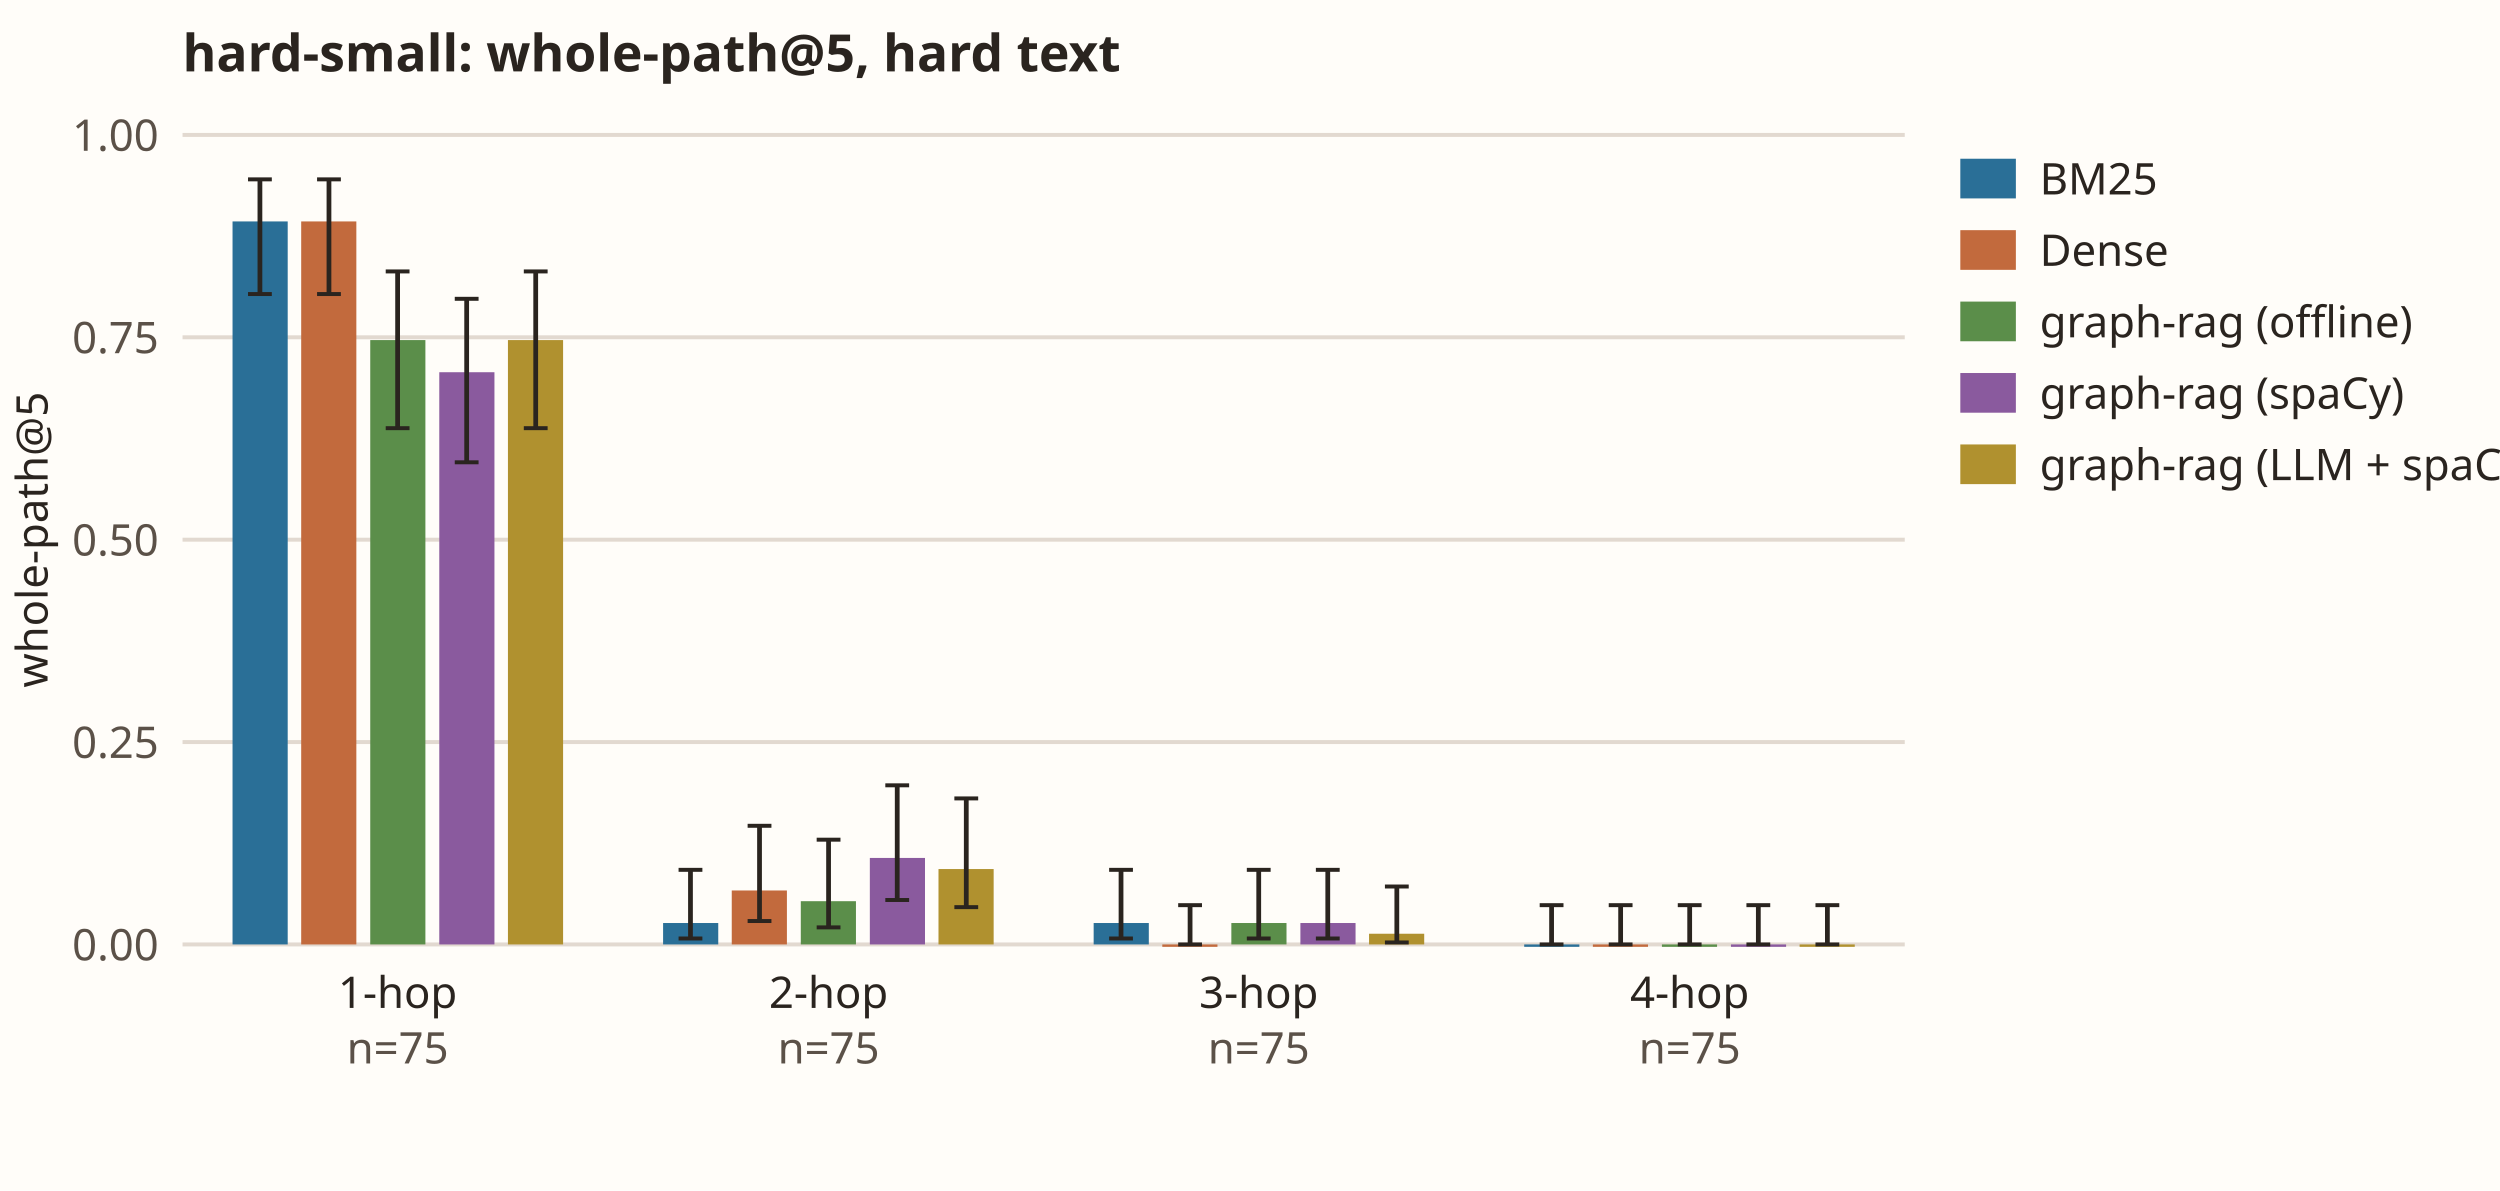
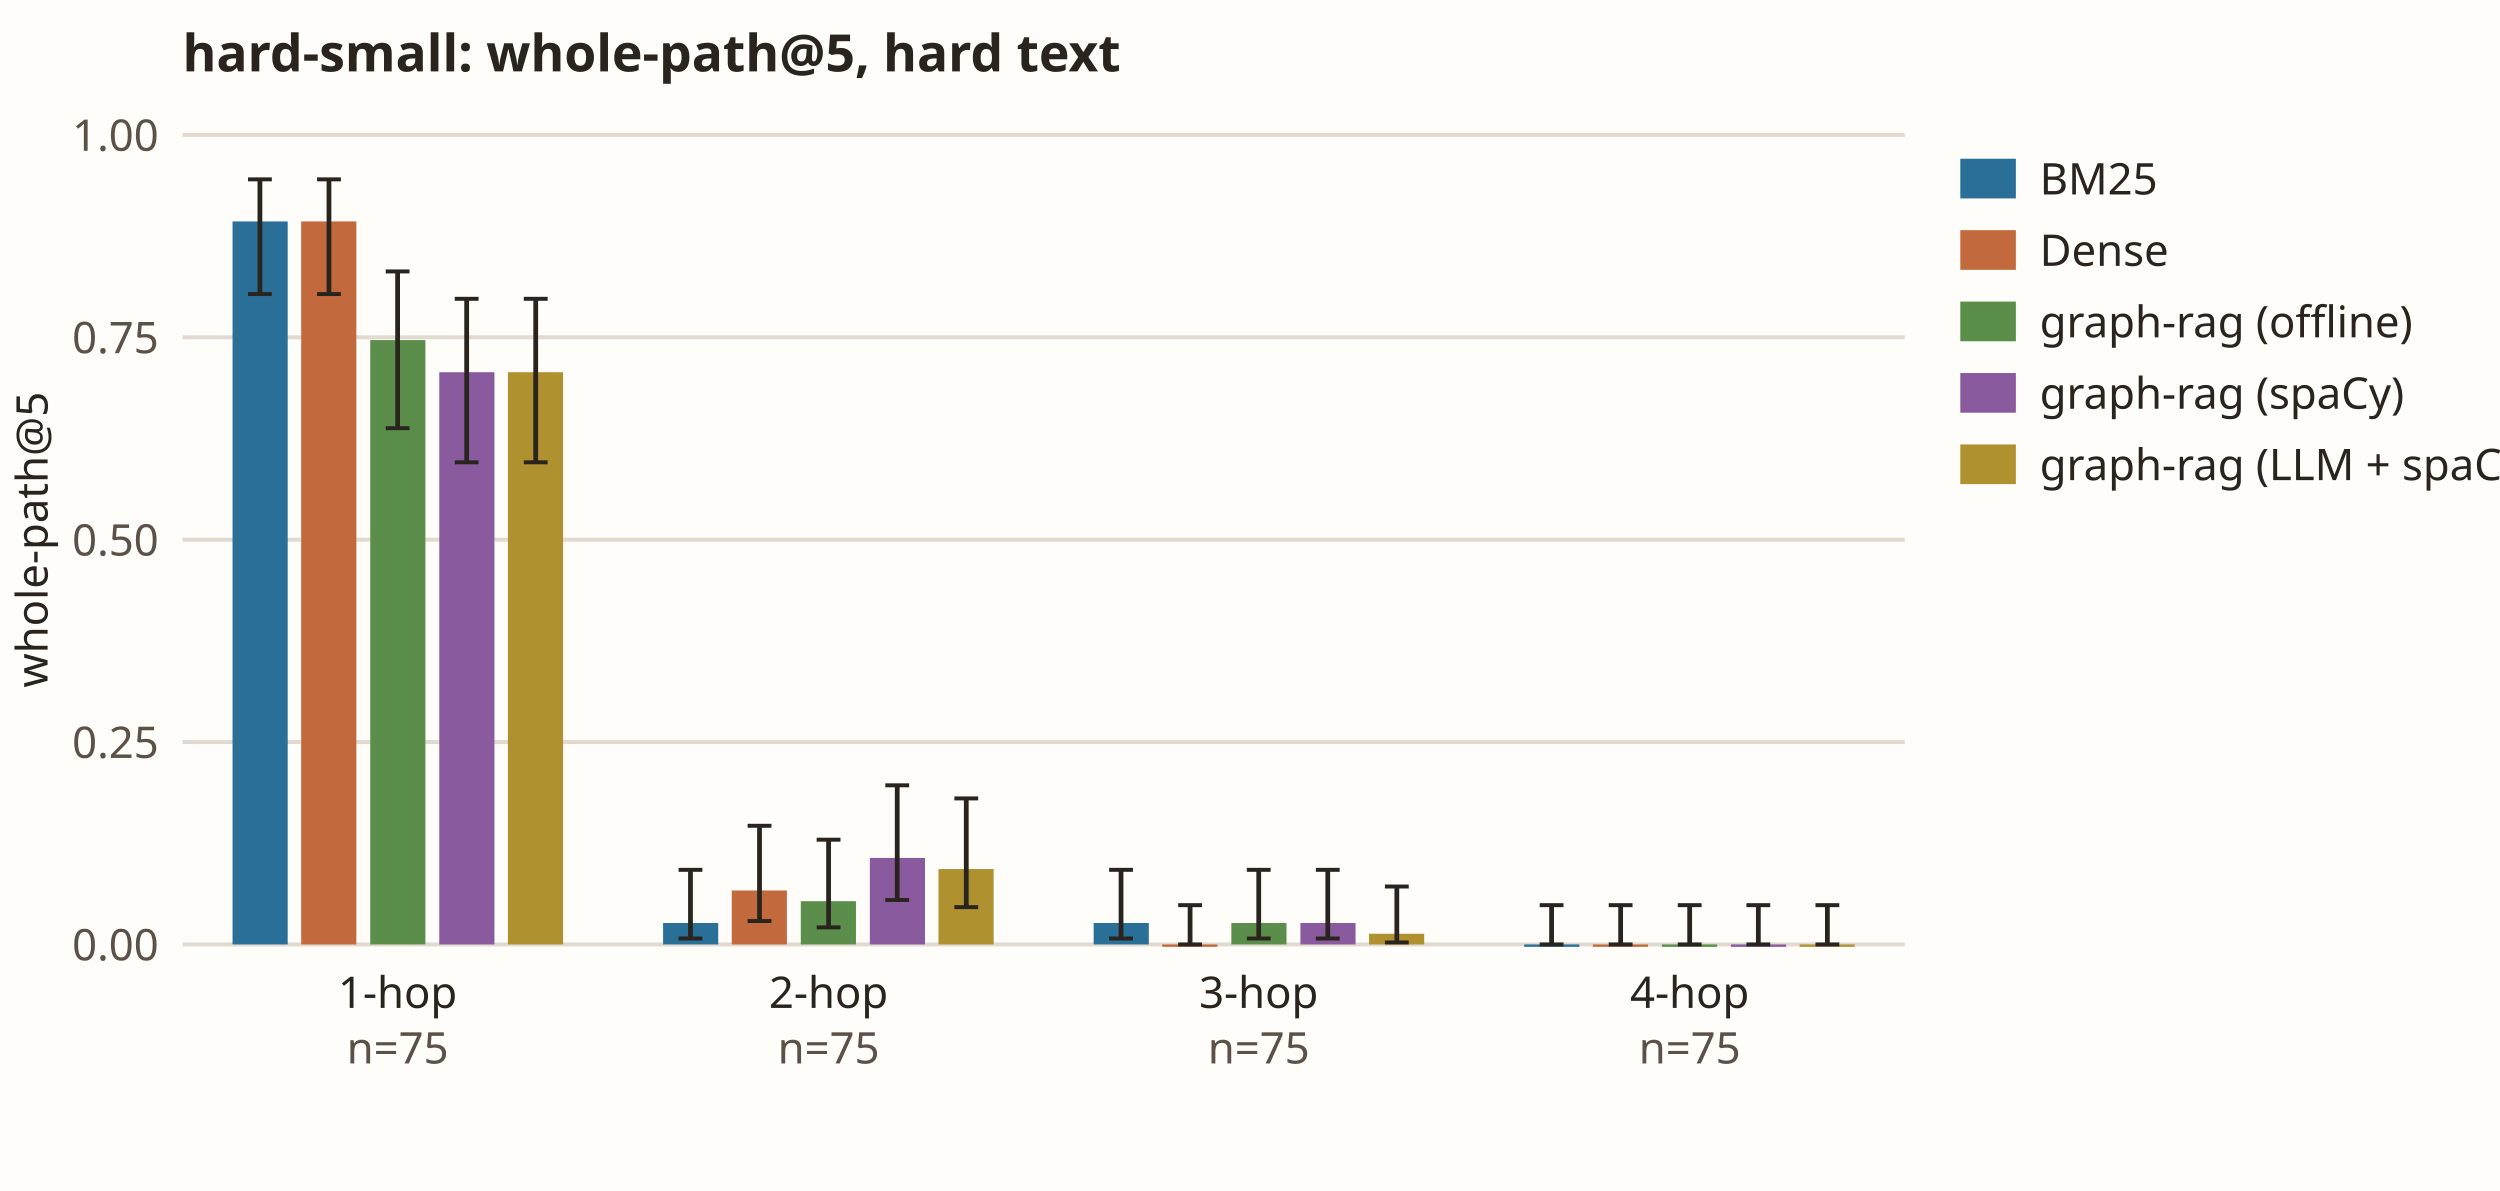
<svg xmlns="http://www.w3.org/2000/svg" viewBox="0 0 630 300" role="img" aria-label="hard-small: whole-path@5, hard text" font-family="sans-serif" font-size="11">
  <rect width="630" height="300" fill="#fffdf9" />
  <text x="46" y="18" fill="#2a241f" font-size="13" font-weight="bold">hard-small: whole-path@5, hard text</text>
  <line x1="46" x2="480" y1="238.0" y2="238.0" stroke="#e2d9d0" />
  <text x="40" y="242.0" text-anchor="end" fill="#5b5148">0.00</text>
  <line x1="46" x2="480" y1="187.0" y2="187.0" stroke="#e2d9d0" />
  <text x="40" y="191.0" text-anchor="end" fill="#5b5148">0.25</text>
  <line x1="46" x2="480" y1="136.0" y2="136.0" stroke="#e2d9d0" />
  <text x="40" y="140.0" text-anchor="end" fill="#5b5148">0.50</text>
  <line x1="46" x2="480" y1="85.0" y2="85.0" stroke="#e2d9d0" />
  <text x="40" y="89.0" text-anchor="end" fill="#5b5148">0.75</text>
  <line x1="46" x2="480" y1="34.0" y2="34.0" stroke="#e2d9d0" />
  <text x="40" y="38.0" text-anchor="end" fill="#5b5148">1.00</text>
  <text x="12" y="136.0" transform="rotate(-90 12 136.0)" text-anchor="middle" fill="#2a241f">whole-path@5</text>
  <text x="100.2" y="254" text-anchor="middle" fill="#2a241f">1-hop</text>
  <text x="100.2" y="268" text-anchor="middle" fill="#5b5148">n=75</text>
  <rect x="58.6" y="55.8" width="13.9" height="182.2" fill="#2a6f97" />
  <line x1="65.5" x2="65.5" y1="74.1" y2="45.2" stroke="#2a241f" stroke-width="1.2" />
  <line x1="62.5" x2="68.5" y1="45.2" y2="45.2" stroke="#2a241f" />
  <line x1="62.5" x2="68.5" y1="74.1" y2="74.1" stroke="#2a241f" />
  <rect x="75.9" y="55.8" width="13.9" height="182.2" fill="#c26a3d" />
  <line x1="82.9" x2="82.9" y1="74.1" y2="45.2" stroke="#2a241f" stroke-width="1.2" />
  <line x1="79.9" x2="85.9" y1="45.2" y2="45.2" stroke="#2a241f" />
  <line x1="79.9" x2="85.9" y1="74.1" y2="74.1" stroke="#2a241f" />
  <rect x="93.3" y="85.7" width="13.9" height="152.3" fill="#5b8e4a" />
  <line x1="100.2" x2="100.2" y1="107.9" y2="68.4" stroke="#2a241f" stroke-width="1.2" />
  <line x1="97.2" x2="103.2" y1="68.4" y2="68.4" stroke="#2a241f" />
  <line x1="97.2" x2="103.2" y1="107.9" y2="107.9" stroke="#2a241f" />
  <rect x="110.7" y="93.8" width="13.9" height="144.2" fill="#8a5a9e" />
  <line x1="117.6" x2="117.6" y1="116.5" y2="75.3" stroke="#2a241f" stroke-width="1.2" />
  <line x1="114.6" x2="120.6" y1="75.3" y2="75.3" stroke="#2a241f" />
  <line x1="114.6" x2="120.6" y1="116.5" y2="116.5" stroke="#2a241f" />
-   <rect x="128.0" y="85.7" width="13.9" height="152.3" fill="#b0912f" />
-   <line x1="135.0" x2="135.0" y1="107.9" y2="68.4" stroke="#2a241f" stroke-width="1.2" />
-   <line x1="132.0" x2="138.0" y1="68.4" y2="68.4" stroke="#2a241f" />
-   <line x1="132.0" x2="138.0" y1="107.9" y2="107.9" stroke="#2a241f" />
+   <rect x="128.0" y="93.8" width="13.9" height="144.2" fill="#b0912f" />
+   <line x1="135.0" x2="135.0" y1="116.5" y2="75.3" stroke="#2a241f" stroke-width="1.2" />
+   <line x1="132.0" x2="138.0" y1="75.3" y2="75.3" stroke="#2a241f" />
+   <line x1="132.0" x2="138.0" y1="116.5" y2="116.5" stroke="#2a241f" />
  <text x="208.8" y="254" text-anchor="middle" fill="#2a241f">2-hop</text>
  <text x="208.8" y="268" text-anchor="middle" fill="#5b5148">n=75</text>
  <rect x="167.1" y="232.6" width="13.9" height="5.4" fill="#2a6f97" />
  <line x1="174.0" x2="174.0" y1="236.5" y2="219.2" stroke="#2a241f" stroke-width="1.2" />
  <line x1="171.0" x2="177.0" y1="219.2" y2="219.2" stroke="#2a241f" />
  <line x1="171.0" x2="177.0" y1="236.5" y2="236.5" stroke="#2a241f" />
  <rect x="184.4" y="224.4" width="13.9" height="13.6" fill="#c26a3d" />
  <line x1="191.4" x2="191.4" y1="232.1" y2="208.1" stroke="#2a241f" stroke-width="1.2" />
  <line x1="188.4" x2="194.4" y1="208.1" y2="208.1" stroke="#2a241f" />
  <line x1="188.4" x2="194.4" y1="232.1" y2="232.1" stroke="#2a241f" />
  <rect x="201.8" y="227.1" width="13.9" height="10.9" fill="#5b8e4a" />
  <line x1="208.8" x2="208.8" y1="233.7" y2="211.6" stroke="#2a241f" stroke-width="1.2" />
  <line x1="205.8" x2="211.8" y1="211.6" y2="211.6" stroke="#2a241f" />
  <line x1="205.8" x2="211.8" y1="233.7" y2="233.7" stroke="#2a241f" />
  <rect x="219.2" y="216.2" width="13.9" height="21.8" fill="#8a5a9e" />
  <line x1="226.1" x2="226.1" y1="226.8" y2="197.9" stroke="#2a241f" stroke-width="1.2" />
  <line x1="223.1" x2="229.1" y1="197.9" y2="197.9" stroke="#2a241f" />
  <line x1="223.1" x2="229.1" y1="226.8" y2="226.8" stroke="#2a241f" />
  <rect x="236.5" y="219.0" width="13.9" height="19.0" fill="#b0912f" />
  <line x1="243.5" x2="243.5" y1="228.6" y2="201.2" stroke="#2a241f" stroke-width="1.2" />
  <line x1="240.5" x2="246.5" y1="201.2" y2="201.2" stroke="#2a241f" />
  <line x1="240.5" x2="246.5" y1="228.6" y2="228.6" stroke="#2a241f" />
  <text x="317.2" y="254" text-anchor="middle" fill="#2a241f">3-hop</text>
  <text x="317.2" y="268" text-anchor="middle" fill="#5b5148">n=75</text>
  <rect x="275.6" y="232.6" width="13.9" height="5.4" fill="#2a6f97" />
  <line x1="282.5" x2="282.5" y1="236.5" y2="219.2" stroke="#2a241f" stroke-width="1.2" />
  <line x1="279.5" x2="285.5" y1="219.2" y2="219.2" stroke="#2a241f" />
  <line x1="279.5" x2="285.5" y1="236.5" y2="236.5" stroke="#2a241f" />
  <rect x="292.9" y="238.0" width="13.9" height="0.6" fill="#c26a3d" />
  <line x1="299.9" x2="299.9" y1="238.0" y2="228.1" stroke="#2a241f" stroke-width="1.2" />
  <line x1="296.9" x2="302.9" y1="228.1" y2="228.1" stroke="#2a241f" />
  <line x1="296.9" x2="302.9" y1="238.0" y2="238.0" stroke="#2a241f" />
  <rect x="310.3" y="232.6" width="13.9" height="5.4" fill="#5b8e4a" />
  <line x1="317.2" x2="317.2" y1="236.5" y2="219.2" stroke="#2a241f" stroke-width="1.2" />
  <line x1="314.2" x2="320.2" y1="219.2" y2="219.2" stroke="#2a241f" />
  <line x1="314.2" x2="320.2" y1="236.5" y2="236.5" stroke="#2a241f" />
  <rect x="327.7" y="232.6" width="13.9" height="5.4" fill="#8a5a9e" />
  <line x1="334.6" x2="334.6" y1="236.5" y2="219.2" stroke="#2a241f" stroke-width="1.2" />
  <line x1="331.6" x2="337.6" y1="219.2" y2="219.2" stroke="#2a241f" />
  <line x1="331.6" x2="337.6" y1="236.5" y2="236.5" stroke="#2a241f" />
  <rect x="345.0" y="235.3" width="13.9" height="2.7" fill="#b0912f" />
  <line x1="352.0" x2="352.0" y1="237.5" y2="223.4" stroke="#2a241f" stroke-width="1.2" />
  <line x1="349.0" x2="355.0" y1="223.4" y2="223.4" stroke="#2a241f" />
  <line x1="349.0" x2="355.0" y1="237.5" y2="237.5" stroke="#2a241f" />
  <text x="425.8" y="254" text-anchor="middle" fill="#2a241f">4-hop</text>
  <text x="425.8" y="268" text-anchor="middle" fill="#5b5148">n=75</text>
  <rect x="384.1" y="238.0" width="13.9" height="0.6" fill="#2a6f97" />
  <line x1="391.0" x2="391.0" y1="238.0" y2="228.1" stroke="#2a241f" stroke-width="1.2" />
  <line x1="388.0" x2="394.0" y1="228.1" y2="228.1" stroke="#2a241f" />
  <line x1="388.0" x2="394.0" y1="238.0" y2="238.0" stroke="#2a241f" />
  <rect x="401.4" y="238.0" width="13.9" height="0.6" fill="#c26a3d" />
  <line x1="408.4" x2="408.4" y1="238.0" y2="228.1" stroke="#2a241f" stroke-width="1.2" />
  <line x1="405.4" x2="411.4" y1="228.1" y2="228.1" stroke="#2a241f" />
  <line x1="405.4" x2="411.4" y1="238.0" y2="238.0" stroke="#2a241f" />
  <rect x="418.8" y="238.0" width="13.9" height="0.6" fill="#5b8e4a" />
  <line x1="425.8" x2="425.8" y1="238.0" y2="228.1" stroke="#2a241f" stroke-width="1.2" />
  <line x1="422.8" x2="428.8" y1="228.1" y2="228.1" stroke="#2a241f" />
  <line x1="422.8" x2="428.8" y1="238.0" y2="238.0" stroke="#2a241f" />
  <rect x="436.2" y="238.0" width="13.9" height="0.6" fill="#8a5a9e" />
  <line x1="443.1" x2="443.1" y1="238.0" y2="228.1" stroke="#2a241f" stroke-width="1.2" />
  <line x1="440.1" x2="446.1" y1="228.1" y2="228.1" stroke="#2a241f" />
  <line x1="440.1" x2="446.1" y1="238.0" y2="238.0" stroke="#2a241f" />
  <rect x="453.5" y="238.0" width="13.9" height="0.6" fill="#b0912f" />
  <line x1="460.5" x2="460.5" y1="238.0" y2="228.1" stroke="#2a241f" stroke-width="1.2" />
  <line x1="457.5" x2="463.5" y1="228.1" y2="228.1" stroke="#2a241f" />
  <line x1="457.5" x2="463.5" y1="238.0" y2="238.0" stroke="#2a241f" />
  <rect x="494" y="40" width="14" height="10" fill="#2a6f97" />
  <text x="514" y="49" fill="#2a241f">BM25</text>
  <rect x="494" y="58" width="14" height="10" fill="#c26a3d" />
  <text x="514" y="67" fill="#2a241f">Dense</text>
  <rect x="494" y="76" width="14" height="10" fill="#5b8e4a" />
  <text x="514" y="85" fill="#2a241f">graph-rag (offline)</text>
  <rect x="494" y="94" width="14" height="10" fill="#8a5a9e" />
  <text x="514" y="103" fill="#2a241f">graph-rag (spaCy)</text>
  <rect x="494" y="112" width="14" height="10" fill="#b0912f" />
  <text x="514" y="121" fill="#2a241f">graph-rag (LLM + spaCy)</text>
</svg>
